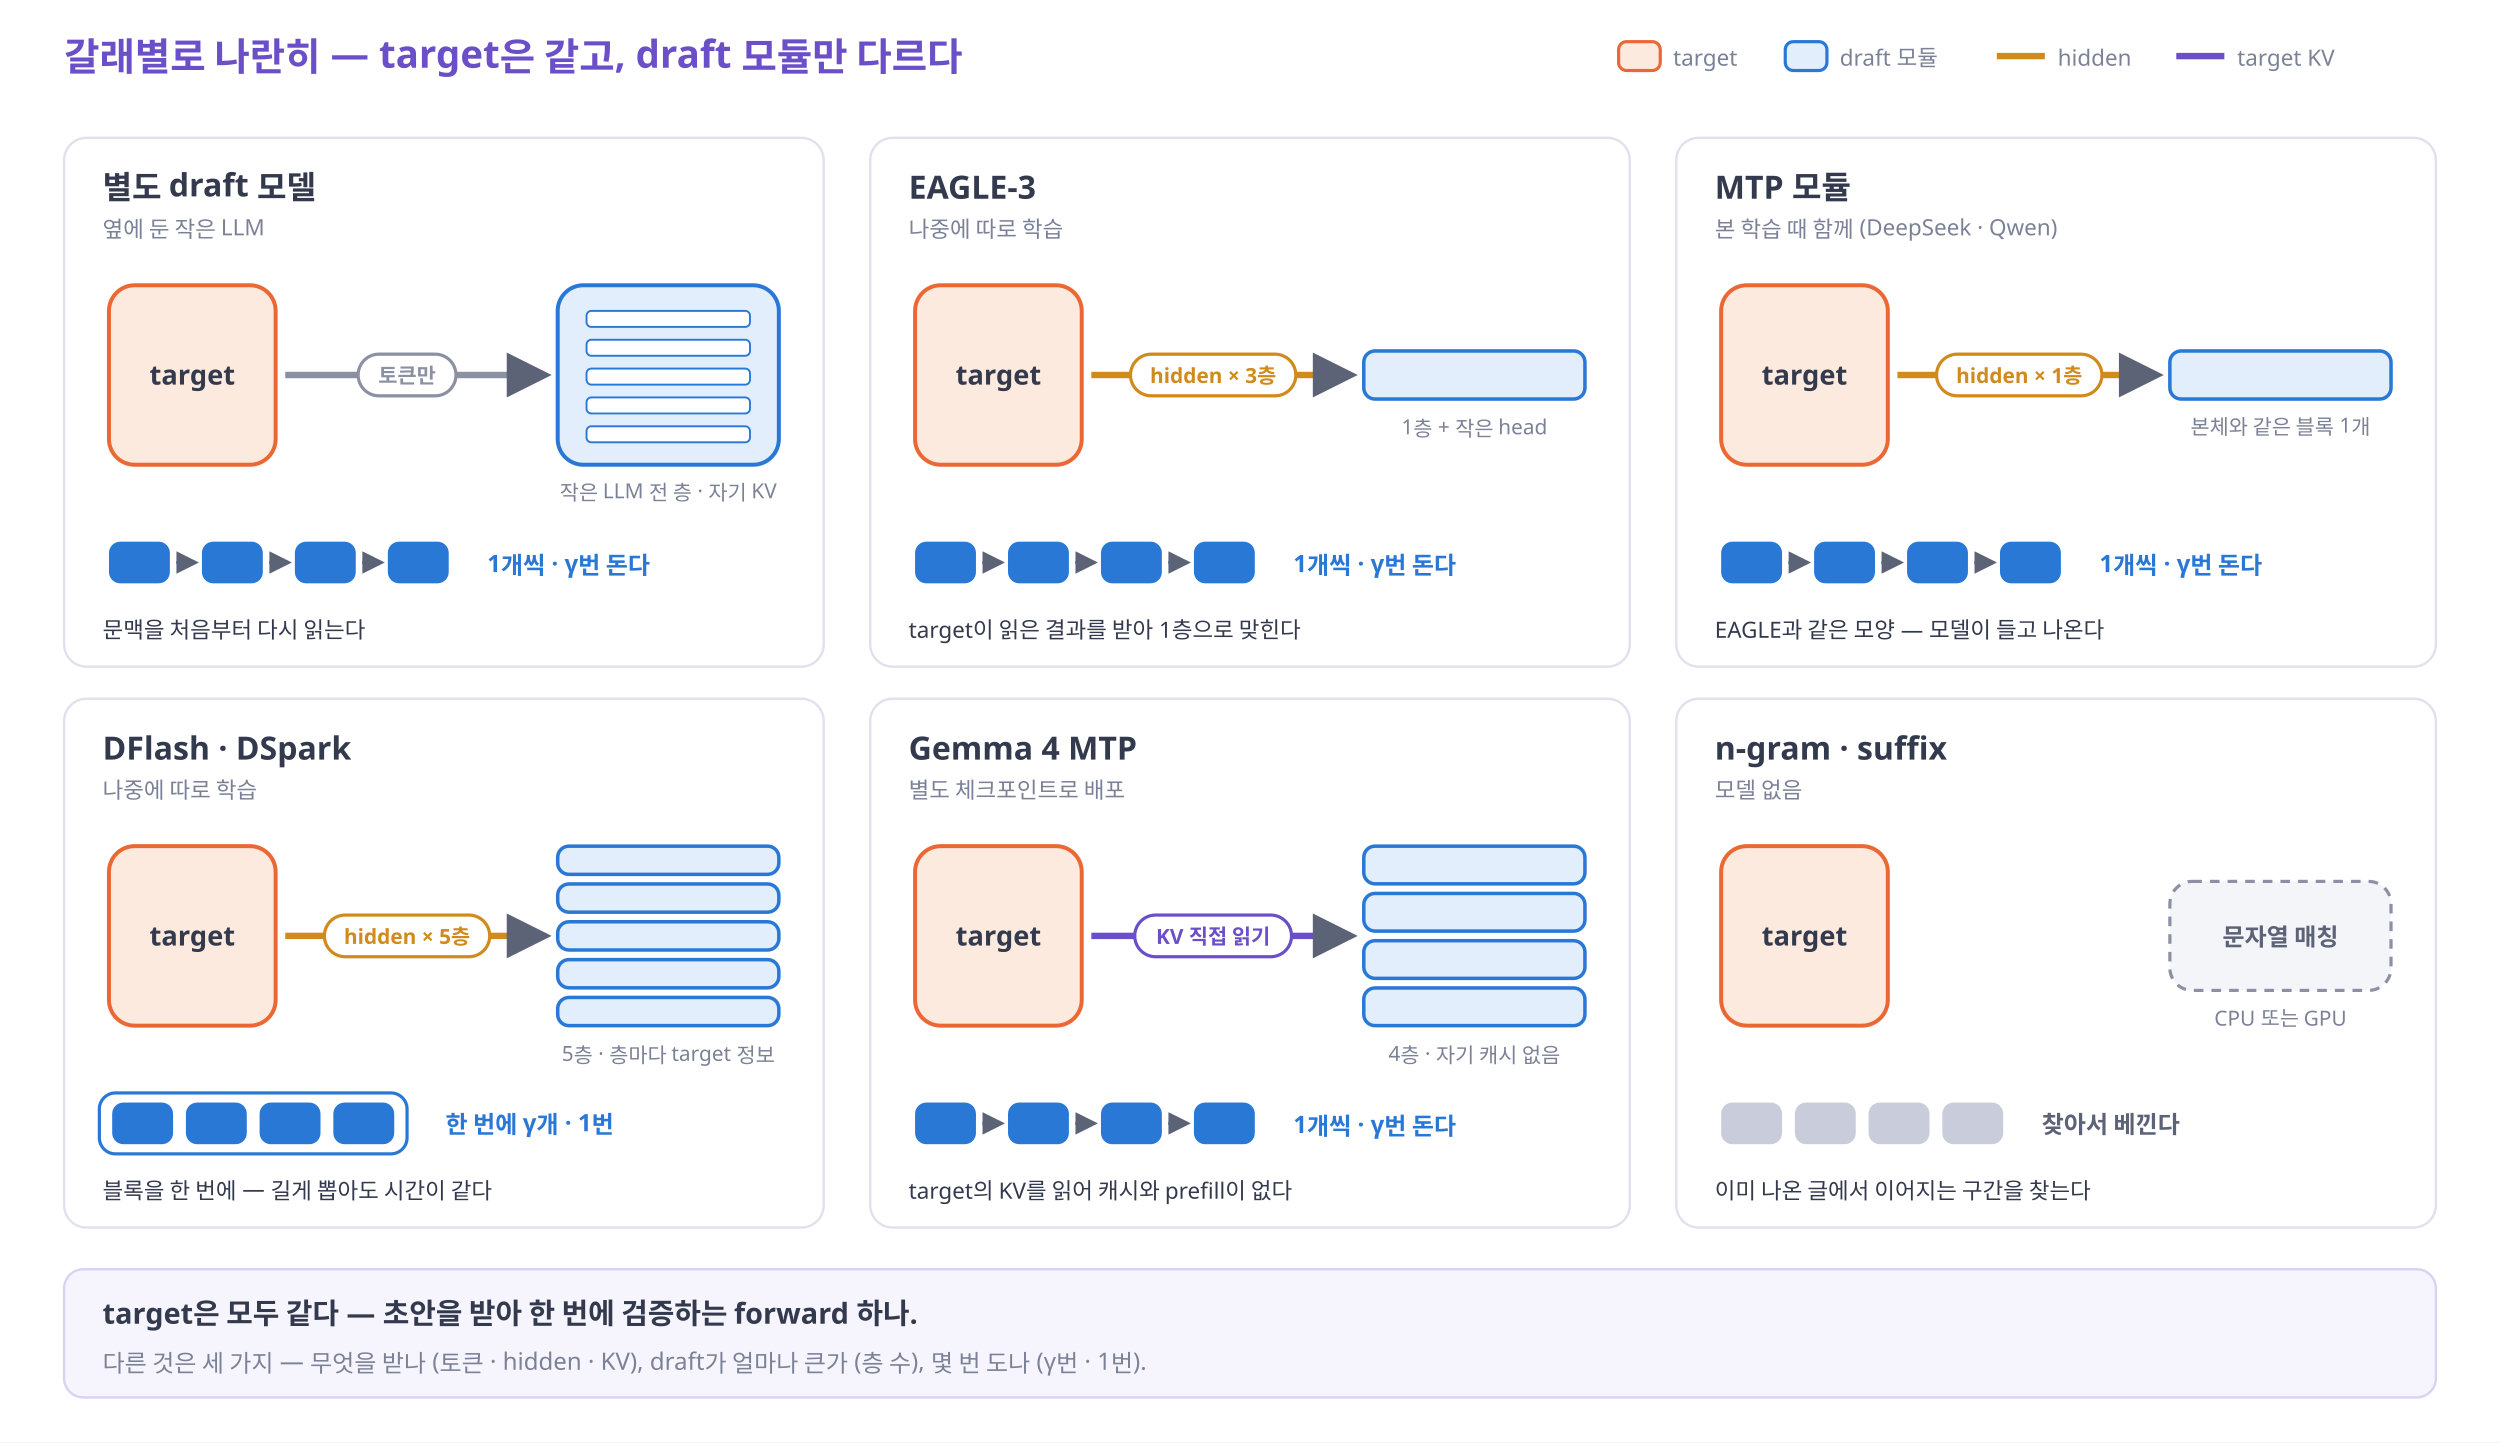
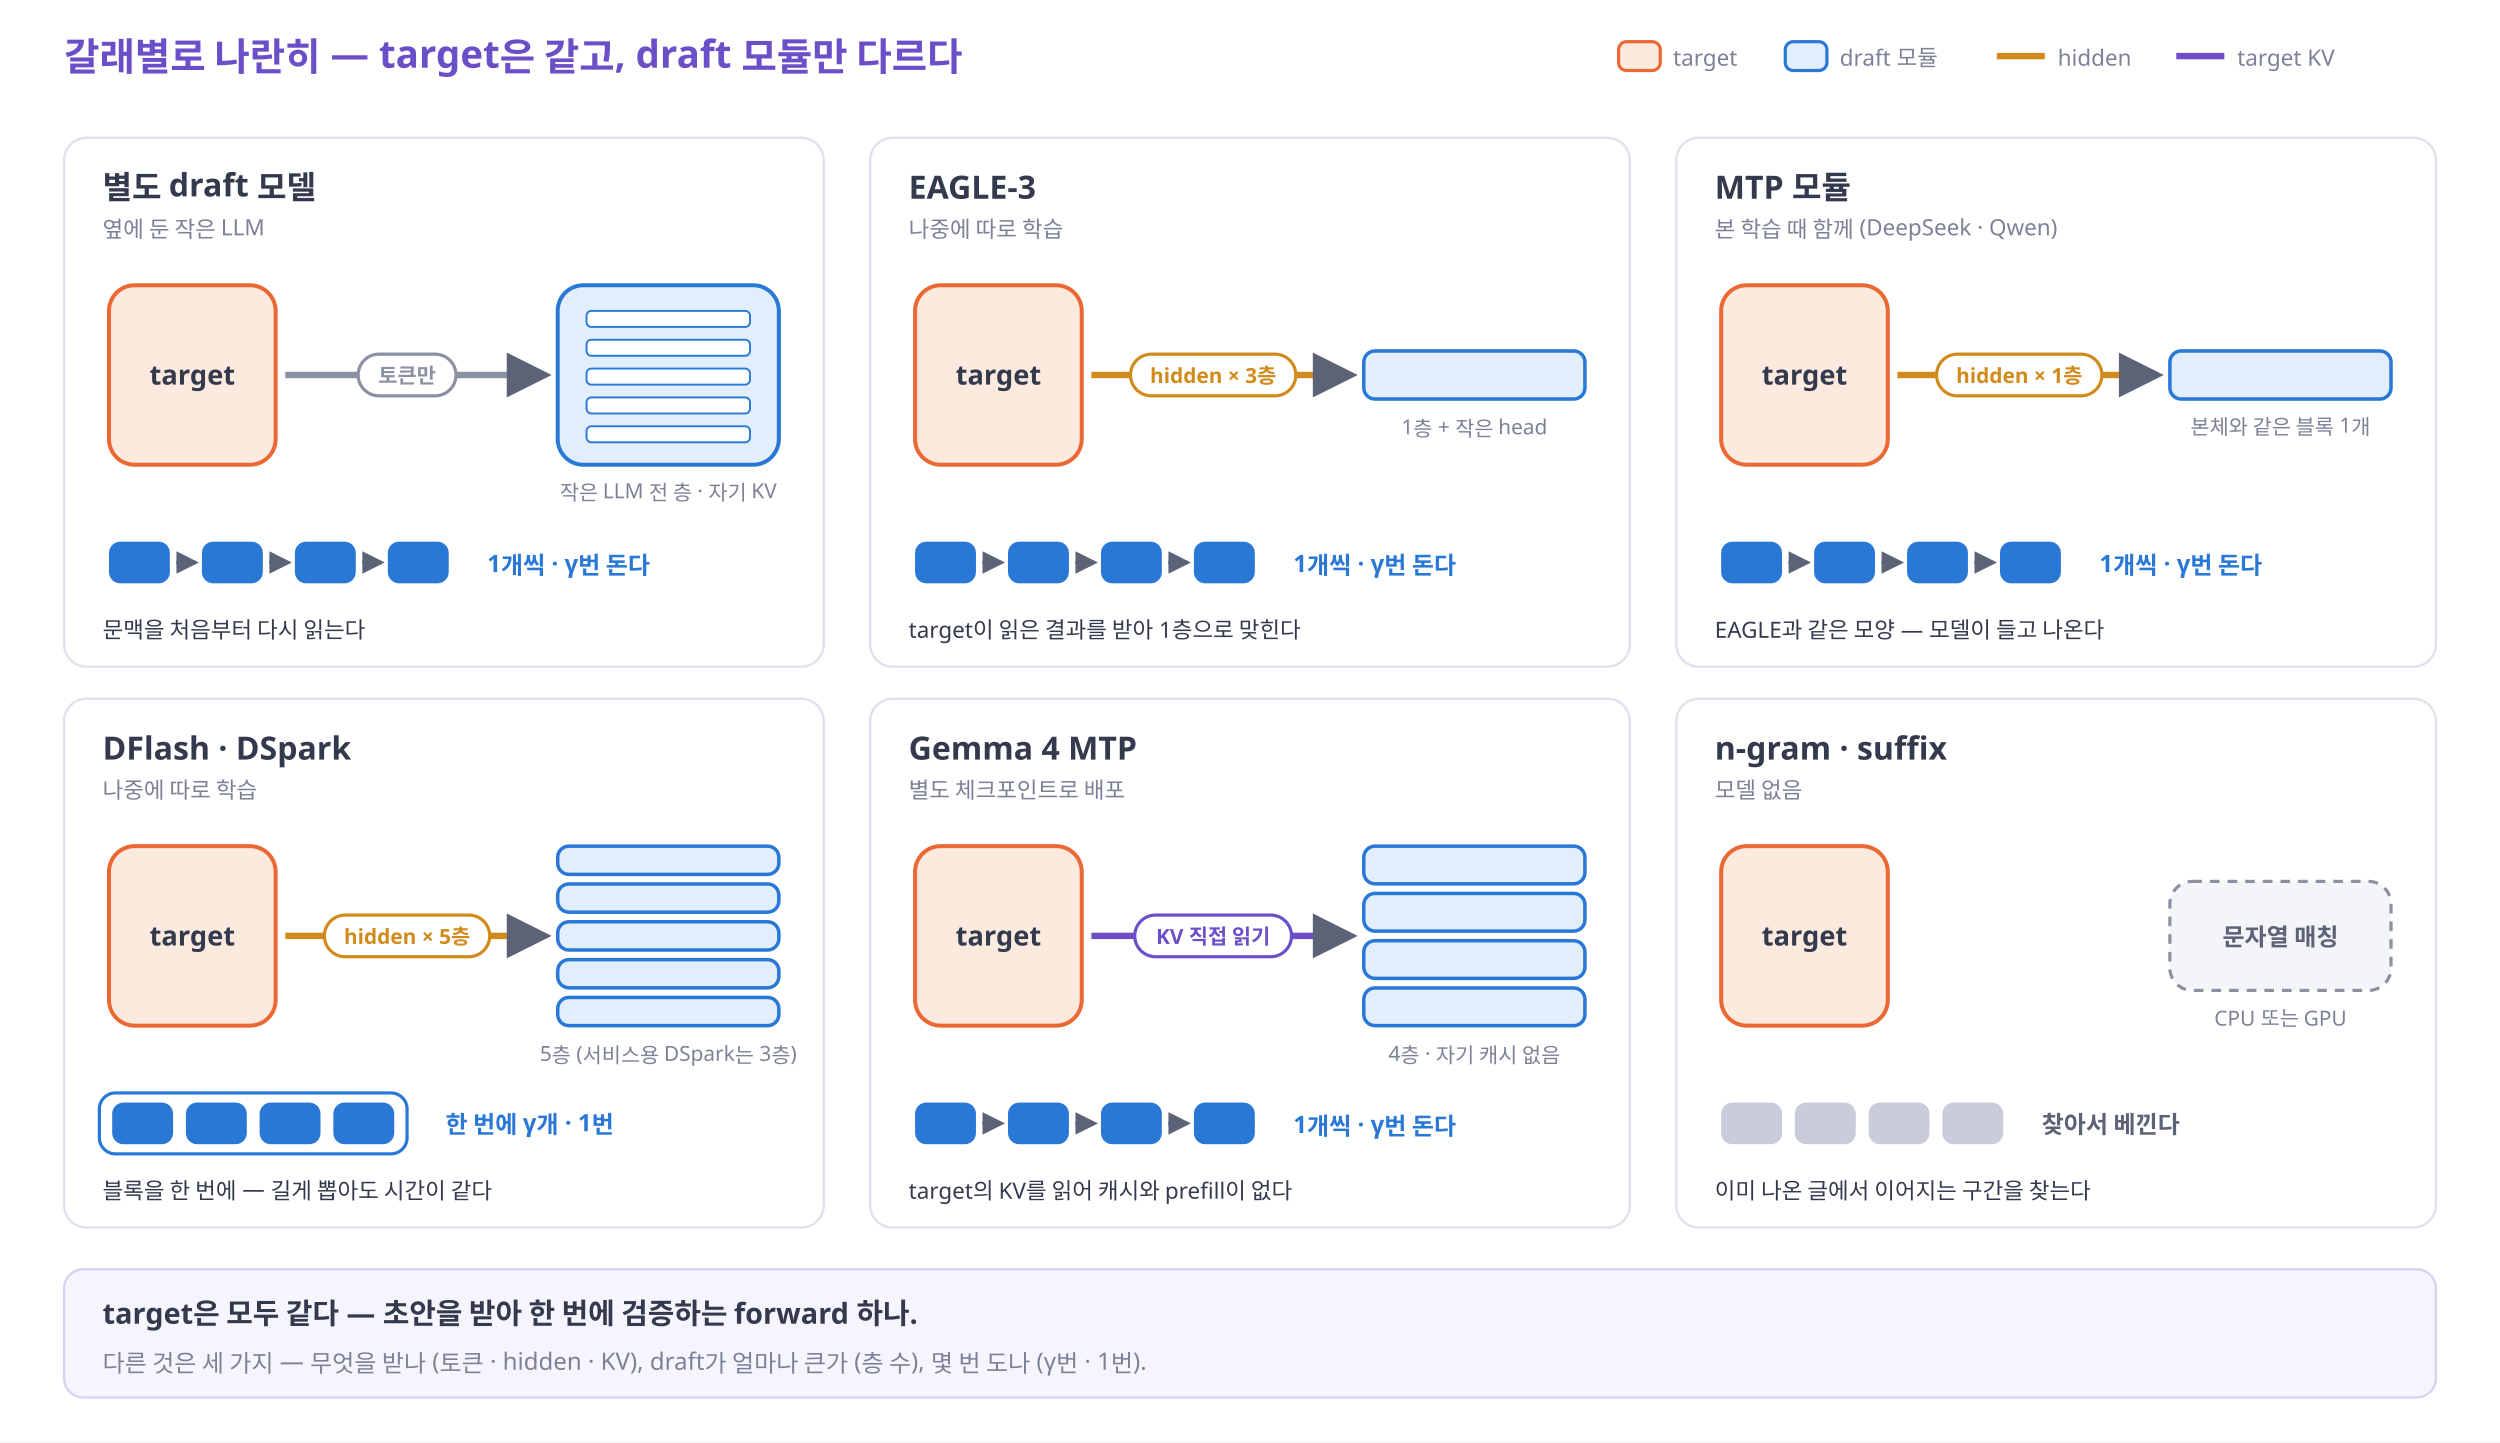
<svg xmlns="http://www.w3.org/2000/svg" viewBox="0 0 1560 900" width="1560" height="900">
  <defs>
    <marker id="ah" viewBox="0 0 10 10" refX="8.5" refY="5" markerWidth="7" markerHeight="7" orient="auto-start-reverse">
      <path d="M0,0 L10,5 L0,10 z" fill="#5d6377" />
    </marker>
  </defs>
  <rect width="100%" height="100%" fill="#ffffff" />
  <text x="40" y="44" font-family="'Noto Sans KR','Malgun Gothic',sans-serif" font-size="24" text-anchor="start" font-weight="700" fill="#6b4fc8">갈래별로 나란히 — target은 같고, draft 모듈만 다르다</text>
  <rect x="1010" y="26" width="26" height="18" rx="5" fill="#fdeadf" stroke="#eb6834" stroke-width="2" />
  <text x="1044" y="41" font-family="'Noto Sans KR','Malgun Gothic',sans-serif" font-size="14" text-anchor="start" font-weight="400" fill="#7b8196">target</text>
  <rect x="1114" y="26" width="26" height="18" rx="5" fill="#e2eefc" stroke="#2a78d6" stroke-width="2" />
  <text x="1148" y="41" font-family="'Noto Sans KR','Malgun Gothic',sans-serif" font-size="14" text-anchor="start" font-weight="400" fill="#7b8196">draft 모듈</text>
  <line x1="1246" y1="35" x2="1276" y2="35" stroke="#d18a1c" stroke-width="4" />
  <text x="1284" y="41" font-family="'Noto Sans KR','Malgun Gothic',sans-serif" font-size="14" text-anchor="start" font-weight="400" fill="#7b8196">hidden</text>
  <line x1="1358" y1="35" x2="1388" y2="35" stroke="#6b4fc8" stroke-width="4" />
  <text x="1396" y="41" font-family="'Noto Sans KR','Malgun Gothic',sans-serif" font-size="14" text-anchor="start" font-weight="400" fill="#7b8196">target KV</text>
  <rect x="40" y="86" width="474" height="330" rx="14" fill="#ffffff" stroke="#dfe2ec" stroke-width="1.5" />
  <text x="64" y="124" font-family="'Noto Sans KR','Malgun Gothic',sans-serif" font-size="20" text-anchor="start" font-weight="700" fill="#343a4d">별도 draft 모델</text>
  <text x="64" y="148" font-family="'Noto Sans KR','Malgun Gothic',sans-serif" font-size="14" text-anchor="start" font-weight="400" fill="#7b8196">옆에 둔 작은 LLM</text>
  <rect x="68" y="178" width="104" height="112" rx="16" fill="#fdeadf" stroke="#eb6834" stroke-width="2.5" />
  <text x="120" y="240" font-family="'Noto Sans KR','Malgun Gothic',sans-serif" font-size="17" text-anchor="middle" font-weight="700" fill="#343a4d">target</text>
  <line x1="178" y1="234" x2="340" y2="234" stroke="#8b90a3" stroke-width="4" marker-end="url(#ah)" />
  <rect x="223.475" y="221" width="61.05" height="26" rx="13" fill="#ffffff" stroke="#8b90a3" stroke-width="2" />
  <text x="254" y="239" font-family="'Noto Sans KR','Malgun Gothic',sans-serif" font-size="13" text-anchor="middle" font-weight="700" fill="#8b90a3">토큰만</text>
  <rect x="348" y="178" width="138" height="112" rx="16" fill="#e2eefc" stroke="#2a78d6" stroke-width="2.5" />
  <rect x="366" y="194" width="102" height="10" rx="3" fill="#ffffff" stroke="#2a78d6" stroke-width="1.2" />
  <rect x="366" y="212" width="102" height="10" rx="3" fill="#ffffff" stroke="#2a78d6" stroke-width="1.2" />
  <rect x="366" y="230" width="102" height="10" rx="3" fill="#ffffff" stroke="#2a78d6" stroke-width="1.2" />
  <rect x="366" y="248" width="102" height="10" rx="3" fill="#ffffff" stroke="#2a78d6" stroke-width="1.2" />
  <rect x="366" y="266" width="102" height="10" rx="3" fill="#ffffff" stroke="#2a78d6" stroke-width="1.2" />
  <text x="417.0" y="312" font-family="'Noto Sans KR','Malgun Gothic',sans-serif" font-size="13" text-anchor="middle" font-weight="400" fill="#7b8196">작은 LLM 전 층 · 자기 KV</text>
  <rect x="68" y="338" width="38" height="26" rx="7" fill="#2a78d6" stroke="none" stroke-width="2" />
  <line x1="110" y1="351" x2="122" y2="351" stroke="#2a78d6" stroke-width="2" marker-end="url(#ah)" />
  <rect x="126" y="338" width="38" height="26" rx="7" fill="#2a78d6" stroke="none" stroke-width="2" />
  <line x1="168" y1="351" x2="180" y2="351" stroke="#2a78d6" stroke-width="2" marker-end="url(#ah)" />
  <rect x="184" y="338" width="38" height="26" rx="7" fill="#2a78d6" stroke="none" stroke-width="2" />
  <line x1="226" y1="351" x2="238" y2="351" stroke="#2a78d6" stroke-width="2" marker-end="url(#ah)" />
  <rect x="242" y="338" width="38" height="26" rx="7" fill="#2a78d6" stroke="none" stroke-width="2" />
  <text x="304" y="357" font-family="'Noto Sans KR','Malgun Gothic',sans-serif" font-size="15" text-anchor="start" font-weight="700" fill="#2a78d6">1개씩 · γ번 돈다</text>
  <text x="64" y="398" font-family="'Noto Sans KR','Malgun Gothic',sans-serif" font-size="14" text-anchor="start" font-weight="400" fill="#343a4d">문맥을 처음부터 다시 읽는다</text>
  <rect x="543" y="86" width="474" height="330" rx="14" fill="#ffffff" stroke="#dfe2ec" stroke-width="1.5" />
  <text x="567" y="124" font-family="'Noto Sans KR','Malgun Gothic',sans-serif" font-size="20" text-anchor="start" font-weight="700" fill="#343a4d">EAGLE-3</text>
  <text x="567" y="148" font-family="'Noto Sans KR','Malgun Gothic',sans-serif" font-size="14" text-anchor="start" font-weight="400" fill="#7b8196">나중에 따로 학습</text>
  <rect x="571" y="178" width="104" height="112" rx="16" fill="#fdeadf" stroke="#eb6834" stroke-width="2.5" />
  <text x="623" y="240" font-family="'Noto Sans KR','Malgun Gothic',sans-serif" font-size="17" text-anchor="middle" font-weight="700" fill="#343a4d">target</text>
  <line x1="681" y1="234" x2="843" y2="234" stroke="#d18a1c" stroke-width="4" marker-end="url(#ah)" />
  <rect x="705.415" y="221" width="103.17" height="26" rx="13" fill="#ffffff" stroke="#d18a1c" stroke-width="2" />
  <text x="757" y="239" font-family="'Noto Sans KR','Malgun Gothic',sans-serif" font-size="13" text-anchor="middle" font-weight="700" fill="#d18a1c">hidden × 3층</text>
  <rect x="851" y="219.0" width="138" height="30" rx="7" fill="#e2eefc" stroke="#2a78d6" stroke-width="2.2" />
  <text x="920.0" y="271.0" font-family="'Noto Sans KR','Malgun Gothic',sans-serif" font-size="13" text-anchor="middle" font-weight="400" fill="#7b8196">1층 + 작은 head</text>
  <rect x="571" y="338" width="38" height="26" rx="7" fill="#2a78d6" stroke="none" stroke-width="2" />
  <line x1="613" y1="351" x2="625" y2="351" stroke="#2a78d6" stroke-width="2" marker-end="url(#ah)" />
  <rect x="629" y="338" width="38" height="26" rx="7" fill="#2a78d6" stroke="none" stroke-width="2" />
  <line x1="671" y1="351" x2="683" y2="351" stroke="#2a78d6" stroke-width="2" marker-end="url(#ah)" />
  <rect x="687" y="338" width="38" height="26" rx="7" fill="#2a78d6" stroke="none" stroke-width="2" />
  <line x1="729" y1="351" x2="741" y2="351" stroke="#2a78d6" stroke-width="2" marker-end="url(#ah)" />
  <rect x="745" y="338" width="38" height="26" rx="7" fill="#2a78d6" stroke="none" stroke-width="2" />
  <text x="807" y="357" font-family="'Noto Sans KR','Malgun Gothic',sans-serif" font-size="15" text-anchor="start" font-weight="700" fill="#2a78d6">1개씩 · γ번 돈다</text>
  <text x="567" y="398" font-family="'Noto Sans KR','Malgun Gothic',sans-serif" font-size="14" text-anchor="start" font-weight="400" fill="#343a4d">target이 읽은 결과를 받아 1층으로 맞힌다</text>
  <rect x="1046" y="86" width="474" height="330" rx="14" fill="#ffffff" stroke="#dfe2ec" stroke-width="1.5" />
  <text x="1070" y="124" font-family="'Noto Sans KR','Malgun Gothic',sans-serif" font-size="20" text-anchor="start" font-weight="700" fill="#343a4d">MTP 모듈</text>
  <text x="1070" y="148" font-family="'Noto Sans KR','Malgun Gothic',sans-serif" font-size="14" text-anchor="start" font-weight="400" fill="#7b8196">본 학습 때 함께 (DeepSeek · Qwen)</text>
  <rect x="1074" y="178" width="104" height="112" rx="16" fill="#fdeadf" stroke="#eb6834" stroke-width="2.5" />
  <text x="1126" y="240" font-family="'Noto Sans KR','Malgun Gothic',sans-serif" font-size="17" text-anchor="middle" font-weight="700" fill="#343a4d">target</text>
  <line x1="1184" y1="234" x2="1346" y2="234" stroke="#d18a1c" stroke-width="4" marker-end="url(#ah)" />
  <rect x="1208.415" y="221" width="103.17" height="26" rx="13" fill="#ffffff" stroke="#d18a1c" stroke-width="2" />
  <text x="1260" y="239" font-family="'Noto Sans KR','Malgun Gothic',sans-serif" font-size="13" text-anchor="middle" font-weight="700" fill="#d18a1c">hidden × 1층</text>
  <rect x="1354" y="219.0" width="138" height="30" rx="7" fill="#e2eefc" stroke="#2a78d6" stroke-width="2.2" />
  <text x="1423.0" y="271.0" font-family="'Noto Sans KR','Malgun Gothic',sans-serif" font-size="13" text-anchor="middle" font-weight="400" fill="#7b8196">본체와 같은 블록 1개</text>
  <rect x="1074" y="338" width="38" height="26" rx="7" fill="#2a78d6" stroke="none" stroke-width="2" />
  <line x1="1116" y1="351" x2="1128" y2="351" stroke="#2a78d6" stroke-width="2" marker-end="url(#ah)" />
  <rect x="1132" y="338" width="38" height="26" rx="7" fill="#2a78d6" stroke="none" stroke-width="2" />
  <line x1="1174" y1="351" x2="1186" y2="351" stroke="#2a78d6" stroke-width="2" marker-end="url(#ah)" />
  <rect x="1190" y="338" width="38" height="26" rx="7" fill="#2a78d6" stroke="none" stroke-width="2" />
  <line x1="1232" y1="351" x2="1244" y2="351" stroke="#2a78d6" stroke-width="2" marker-end="url(#ah)" />
  <rect x="1248" y="338" width="38" height="26" rx="7" fill="#2a78d6" stroke="none" stroke-width="2" />
  <text x="1310" y="357" font-family="'Noto Sans KR','Malgun Gothic',sans-serif" font-size="15" text-anchor="start" font-weight="700" fill="#2a78d6">1개씩 · γ번 돈다</text>
  <text x="1070" y="398" font-family="'Noto Sans KR','Malgun Gothic',sans-serif" font-size="14" text-anchor="start" font-weight="400" fill="#343a4d">EAGLE과 같은 모양 — 모델이 들고 나온다</text>
  <rect x="40" y="436" width="474" height="330" rx="14" fill="#ffffff" stroke="#dfe2ec" stroke-width="1.5" />
  <text x="64" y="474" font-family="'Noto Sans KR','Malgun Gothic',sans-serif" font-size="20" text-anchor="start" font-weight="700" fill="#343a4d">DFlash · DSpark</text>
  <text x="64" y="498" font-family="'Noto Sans KR','Malgun Gothic',sans-serif" font-size="14" text-anchor="start" font-weight="400" fill="#7b8196">나중에 따로 학습</text>
  <rect x="68" y="528" width="104" height="112" rx="16" fill="#fdeadf" stroke="#eb6834" stroke-width="2.5" />
  <text x="120" y="590" font-family="'Noto Sans KR','Malgun Gothic',sans-serif" font-size="17" text-anchor="middle" font-weight="700" fill="#343a4d">target</text>
  <line x1="178" y1="584" x2="340" y2="584" stroke="#d18a1c" stroke-width="4" marker-end="url(#ah)" />
  <rect x="202.415" y="571" width="103.17" height="26" rx="13" fill="#ffffff" stroke="#d18a1c" stroke-width="2" />
  <text x="254" y="589" font-family="'Noto Sans KR','Malgun Gothic',sans-serif" font-size="13" text-anchor="middle" font-weight="700" fill="#d18a1c">hidden × 5층</text>
  <rect x="348" y="528.0" width="138" height="17.6" rx="7" fill="#e2eefc" stroke="#2a78d6" stroke-width="2.2" />
  <rect x="348" y="551.6" width="138" height="17.6" rx="7" fill="#e2eefc" stroke="#2a78d6" stroke-width="2.2" />
  <rect x="348" y="575.2" width="138" height="17.6" rx="7" fill="#e2eefc" stroke="#2a78d6" stroke-width="2.2" />
  <rect x="348" y="598.8" width="138" height="17.6" rx="7" fill="#e2eefc" stroke="#2a78d6" stroke-width="2.2" />
  <rect x="348" y="622.4" width="138" height="17.6" rx="7" fill="#e2eefc" stroke="#2a78d6" stroke-width="2.2" />
-   <text x="417.0" y="662.0" font-family="'Noto Sans KR','Malgun Gothic',sans-serif" font-size="13" text-anchor="middle" font-weight="400" fill="#7b8196">5층 · 층마다 target 정보</text>
+   <text x="417.0" y="662.0" font-family="'Noto Sans KR','Malgun Gothic',sans-serif" font-size="13" text-anchor="middle" font-weight="400" fill="#7b8196">5층 (서비스용 DSpark는 3층)</text>
  <rect x="62" y="682" width="192" height="38" rx="10" fill="none" stroke="#2a78d6" stroke-width="2" />
  <rect x="70" y="688" width="38" height="26" rx="7" fill="#2a78d6" stroke="none" stroke-width="2" />
  <rect x="116" y="688" width="38" height="26" rx="7" fill="#2a78d6" stroke="none" stroke-width="2" />
  <rect x="162" y="688" width="38" height="26" rx="7" fill="#2a78d6" stroke="none" stroke-width="2" />
  <rect x="208" y="688" width="38" height="26" rx="7" fill="#2a78d6" stroke="none" stroke-width="2" />
  <text x="278" y="707" font-family="'Noto Sans KR','Malgun Gothic',sans-serif" font-size="15" text-anchor="start" font-weight="700" fill="#2a78d6">한 번에 γ개 · 1번</text>
  <text x="64" y="748" font-family="'Noto Sans KR','Malgun Gothic',sans-serif" font-size="14" text-anchor="start" font-weight="400" fill="#343a4d">블록을 한 번에 — 길게 뽑아도 시간이 같다</text>
  <rect x="543" y="436" width="474" height="330" rx="14" fill="#ffffff" stroke="#dfe2ec" stroke-width="1.5" />
  <text x="567" y="474" font-family="'Noto Sans KR','Malgun Gothic',sans-serif" font-size="20" text-anchor="start" font-weight="700" fill="#343a4d">Gemma 4 MTP</text>
  <text x="567" y="498" font-family="'Noto Sans KR','Malgun Gothic',sans-serif" font-size="14" text-anchor="start" font-weight="400" fill="#7b8196">별도 체크포인트로 배포</text>
  <rect x="571" y="528" width="104" height="112" rx="16" fill="#fdeadf" stroke="#eb6834" stroke-width="2.5" />
  <text x="623" y="590" font-family="'Noto Sans KR','Malgun Gothic',sans-serif" font-size="17" text-anchor="middle" font-weight="700" fill="#343a4d">target</text>
  <line x1="681" y1="584" x2="843" y2="584" stroke="#6b4fc8" stroke-width="4" marker-end="url(#ah)" />
  <rect x="708.08" y="571" width="97.84" height="26" rx="13" fill="#ffffff" stroke="#6b4fc8" stroke-width="2" />
  <text x="757" y="589" font-family="'Noto Sans KR','Malgun Gothic',sans-serif" font-size="13" text-anchor="middle" font-weight="700" fill="#6b4fc8">KV 직접 읽기</text>
  <rect x="851" y="528.0" width="138" height="23.5" rx="7" fill="#e2eefc" stroke="#2a78d6" stroke-width="2.2" />
  <rect x="851" y="557.5" width="138" height="23.5" rx="7" fill="#e2eefc" stroke="#2a78d6" stroke-width="2.2" />
  <rect x="851" y="587.0" width="138" height="23.5" rx="7" fill="#e2eefc" stroke="#2a78d6" stroke-width="2.2" />
  <rect x="851" y="616.5" width="138" height="23.5" rx="7" fill="#e2eefc" stroke="#2a78d6" stroke-width="2.2" />
  <text x="920.0" y="662.0" font-family="'Noto Sans KR','Malgun Gothic',sans-serif" font-size="13" text-anchor="middle" font-weight="400" fill="#7b8196">4층 · 자기 캐시 없음</text>
  <rect x="571" y="688" width="38" height="26" rx="7" fill="#2a78d6" stroke="none" stroke-width="2" />
  <line x1="613" y1="701" x2="625" y2="701" stroke="#2a78d6" stroke-width="2" marker-end="url(#ah)" />
  <rect x="629" y="688" width="38" height="26" rx="7" fill="#2a78d6" stroke="none" stroke-width="2" />
  <line x1="671" y1="701" x2="683" y2="701" stroke="#2a78d6" stroke-width="2" marker-end="url(#ah)" />
  <rect x="687" y="688" width="38" height="26" rx="7" fill="#2a78d6" stroke="none" stroke-width="2" />
  <line x1="729" y1="701" x2="741" y2="701" stroke="#2a78d6" stroke-width="2" marker-end="url(#ah)" />
  <rect x="745" y="688" width="38" height="26" rx="7" fill="#2a78d6" stroke="none" stroke-width="2" />
  <text x="807" y="707" font-family="'Noto Sans KR','Malgun Gothic',sans-serif" font-size="15" text-anchor="start" font-weight="700" fill="#2a78d6">1개씩 · γ번 돈다</text>
  <text x="567" y="748" font-family="'Noto Sans KR','Malgun Gothic',sans-serif" font-size="14" text-anchor="start" font-weight="400" fill="#343a4d">target의 KV를 읽어 캐시와 prefill이 없다</text>
  <rect x="1046" y="436" width="474" height="330" rx="14" fill="#ffffff" stroke="#dfe2ec" stroke-width="1.5" />
  <text x="1070" y="474" font-family="'Noto Sans KR','Malgun Gothic',sans-serif" font-size="20" text-anchor="start" font-weight="700" fill="#343a4d">n-gram · suffix</text>
  <text x="1070" y="498" font-family="'Noto Sans KR','Malgun Gothic',sans-serif" font-size="14" text-anchor="start" font-weight="400" fill="#7b8196">모델 없음</text>
  <rect x="1074" y="528" width="104" height="112" rx="16" fill="#fdeadf" stroke="#eb6834" stroke-width="2.5" />
  <text x="1126" y="590" font-family="'Noto Sans KR','Malgun Gothic',sans-serif" font-size="17" text-anchor="middle" font-weight="700" fill="#343a4d">target</text>
  <rect x="1354" y="550" width="138" height="68" rx="14" fill="#f4f5f9" stroke="#8b90a3" stroke-width="2" stroke-dasharray="6 5" />
  <text x="1423.0" y="590.0" font-family="'Noto Sans KR','Malgun Gothic',sans-serif" font-size="15" text-anchor="middle" font-weight="700" fill="#5d6377">문자열 매칭</text>
  <text x="1423.0" y="640" font-family="'Noto Sans KR','Malgun Gothic',sans-serif" font-size="13" text-anchor="middle" font-weight="400" fill="#7b8196">CPU 또는 GPU</text>
  <rect x="1074" y="688" width="38" height="26" rx="7" fill="#c9cddb" stroke="none" stroke-width="2" />
  <rect x="1120" y="688" width="38" height="26" rx="7" fill="#c9cddb" stroke="none" stroke-width="2" />
  <rect x="1166" y="688" width="38" height="26" rx="7" fill="#c9cddb" stroke="none" stroke-width="2" />
  <rect x="1212" y="688" width="38" height="26" rx="7" fill="#c9cddb" stroke="none" stroke-width="2" />
  <text x="1274" y="707" font-family="'Noto Sans KR','Malgun Gothic',sans-serif" font-size="15" text-anchor="start" font-weight="700" fill="#5d6377">찾아서 베낀다</text>
  <text x="1070" y="748" font-family="'Noto Sans KR','Malgun Gothic',sans-serif" font-size="14" text-anchor="start" font-weight="400" fill="#343a4d">이미 나온 글에서 이어지는 구간을 찾는다</text>
  <rect x="40" y="792" width="1480" height="80" rx="12" fill="#f6f5fd" stroke="#d9d2f3" stroke-width="1.5" />
  <text x="64" y="826" font-family="'Noto Sans KR','Malgun Gothic',sans-serif" font-size="18" text-anchor="start" font-weight="700" fill="#343a4d">target은 모두 같다 — 초안을 받아 한 번에 검증하는 forward 하나.</text>
  <text x="64" y="856" font-family="'Noto Sans KR','Malgun Gothic',sans-serif" font-size="15" text-anchor="start" font-weight="400" fill="#7b8196">다른 것은 세 가지 — 무엇을 받나 (토큰 · hidden · KV), draft가 얼마나 큰가 (층 수), 몇 번 도나 (γ번 · 1번).</text>
</svg>
